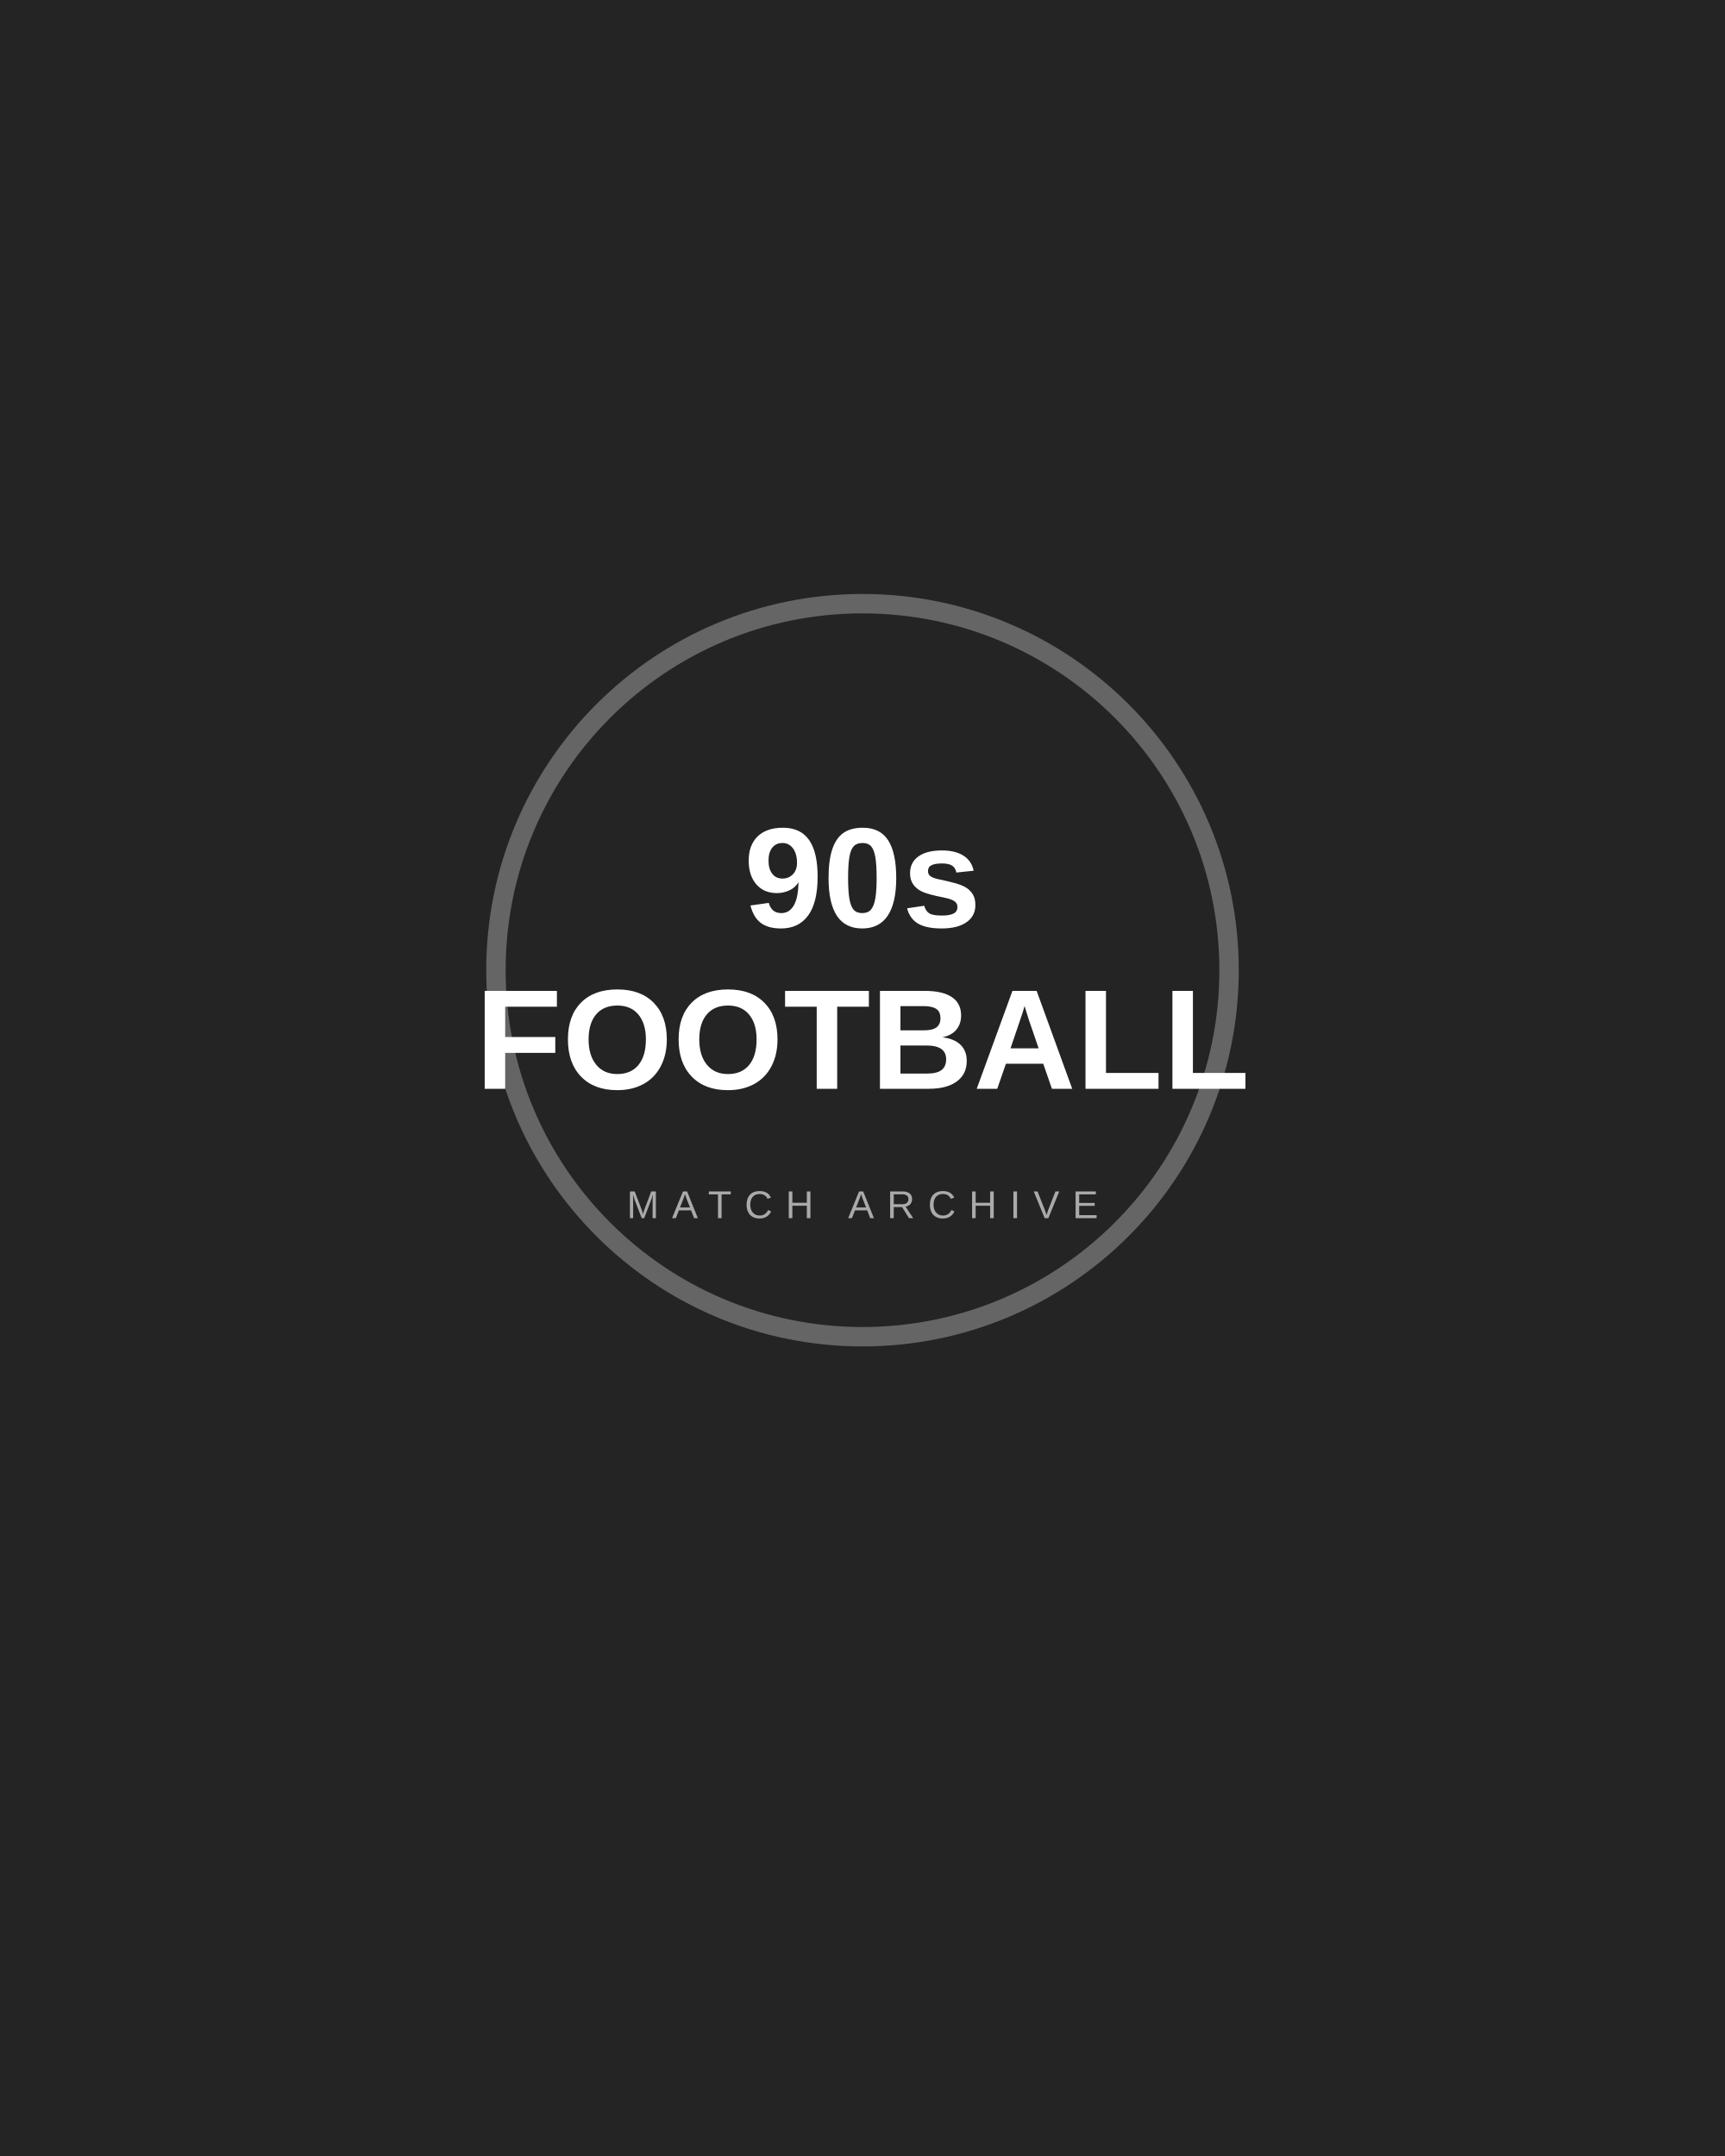
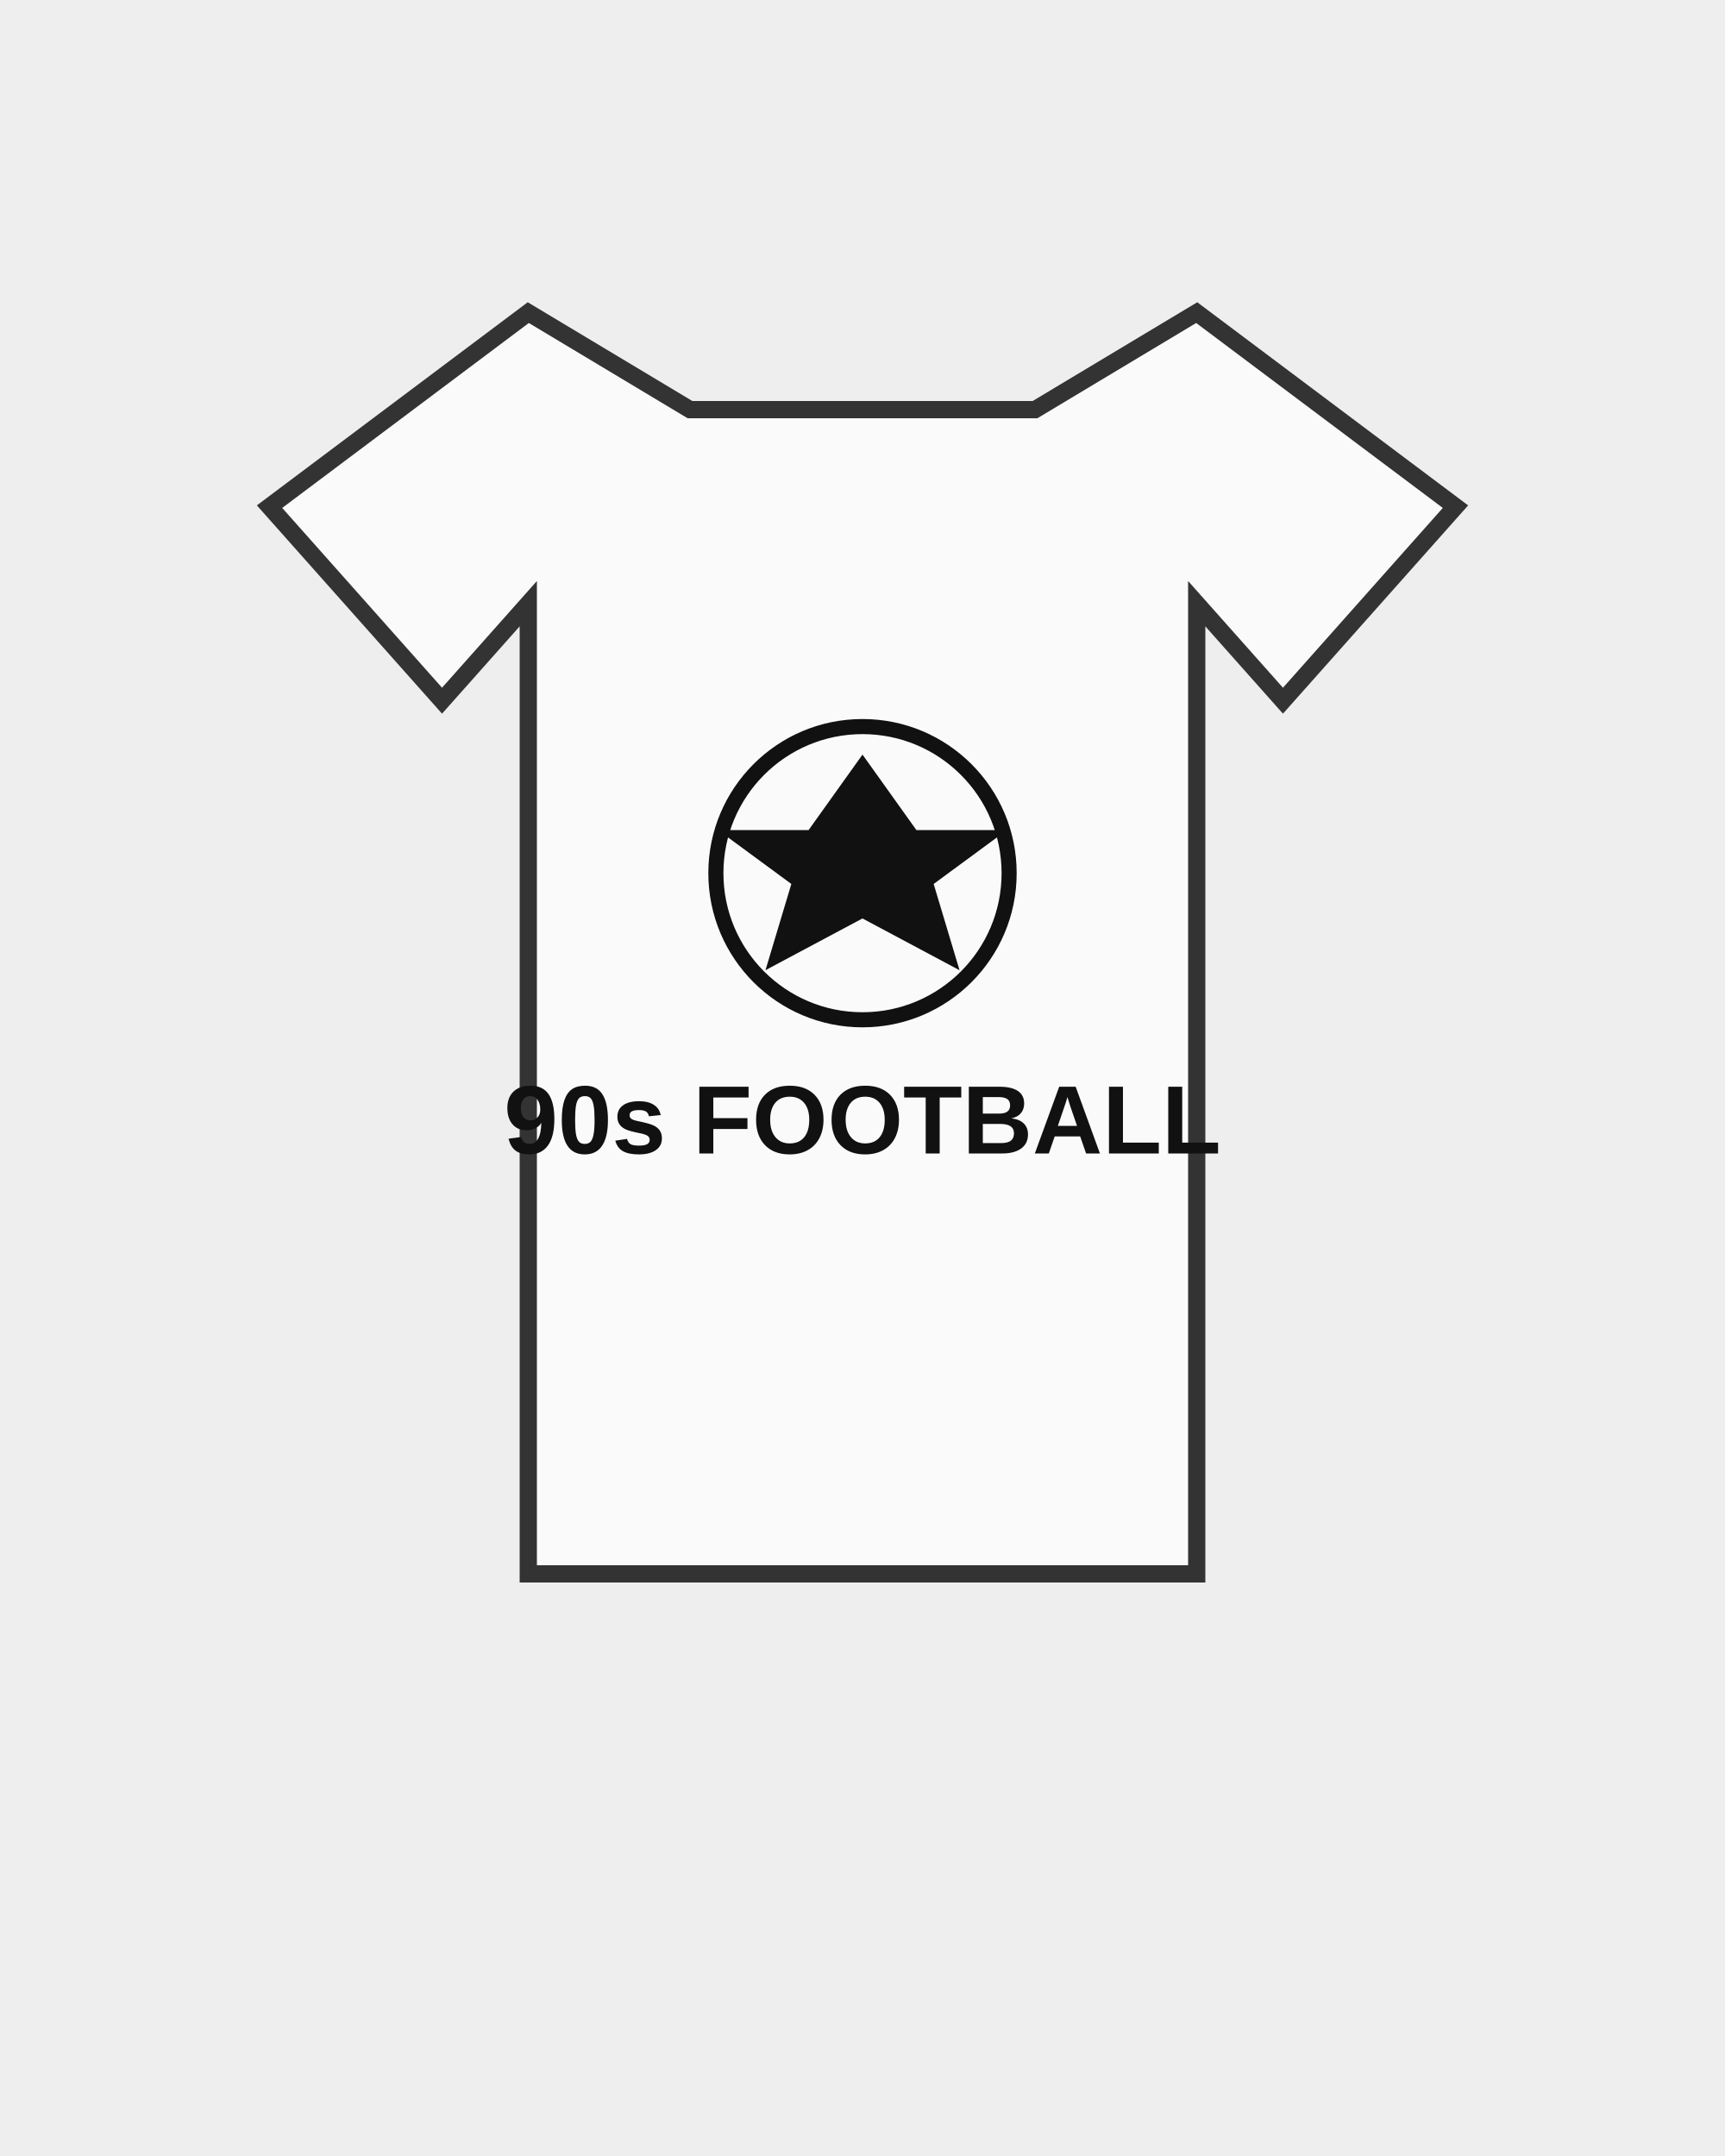
<svg xmlns="http://www.w3.org/2000/svg" viewBox="0 0 800 1000">
-   <rect width="800" height="1000" fill="#242424" />
-   <circle cx="400" cy="450" r="170" fill="none" stroke="#fff" stroke-width="9" opacity=".3" />
-   <text x="400" y="430" fill="#fff" font-family="Arial,sans-serif" font-size="66" font-weight="800" text-anchor="middle">90s</text>
-   <text x="400" y="505" fill="#fff" font-family="Arial,sans-serif" font-size="66" font-weight="800" text-anchor="middle">FOOTBALL</text>
-   <text x="400" y="565" fill="#aaa" font-family="Arial,sans-serif" font-size="18" letter-spacing="6" text-anchor="middle">MATCH ARCHIVE</text>
+   <rect width="800" height="1000" fill="#eee" />
+   <path d="M245 145l-120 90 80 90 40-45v450h310V280l40 45 80-90-120-90-75 45h-160z" fill="#fafafa" stroke="#333" stroke-width="8" />
+   <circle cx="400" cy="405" r="68" fill="none" stroke="#111" stroke-width="7" />
+   <path d="M400 350l25 35 42 0-34 25 12 40-45-24-45 24 12-40-34-25 42 0z" fill="#111" />
+   <text x="400" y="535" fill="#111" font-family="Arial" font-size="45" font-weight="800" text-anchor="middle">90s FOOTBALL</text>
</svg>
